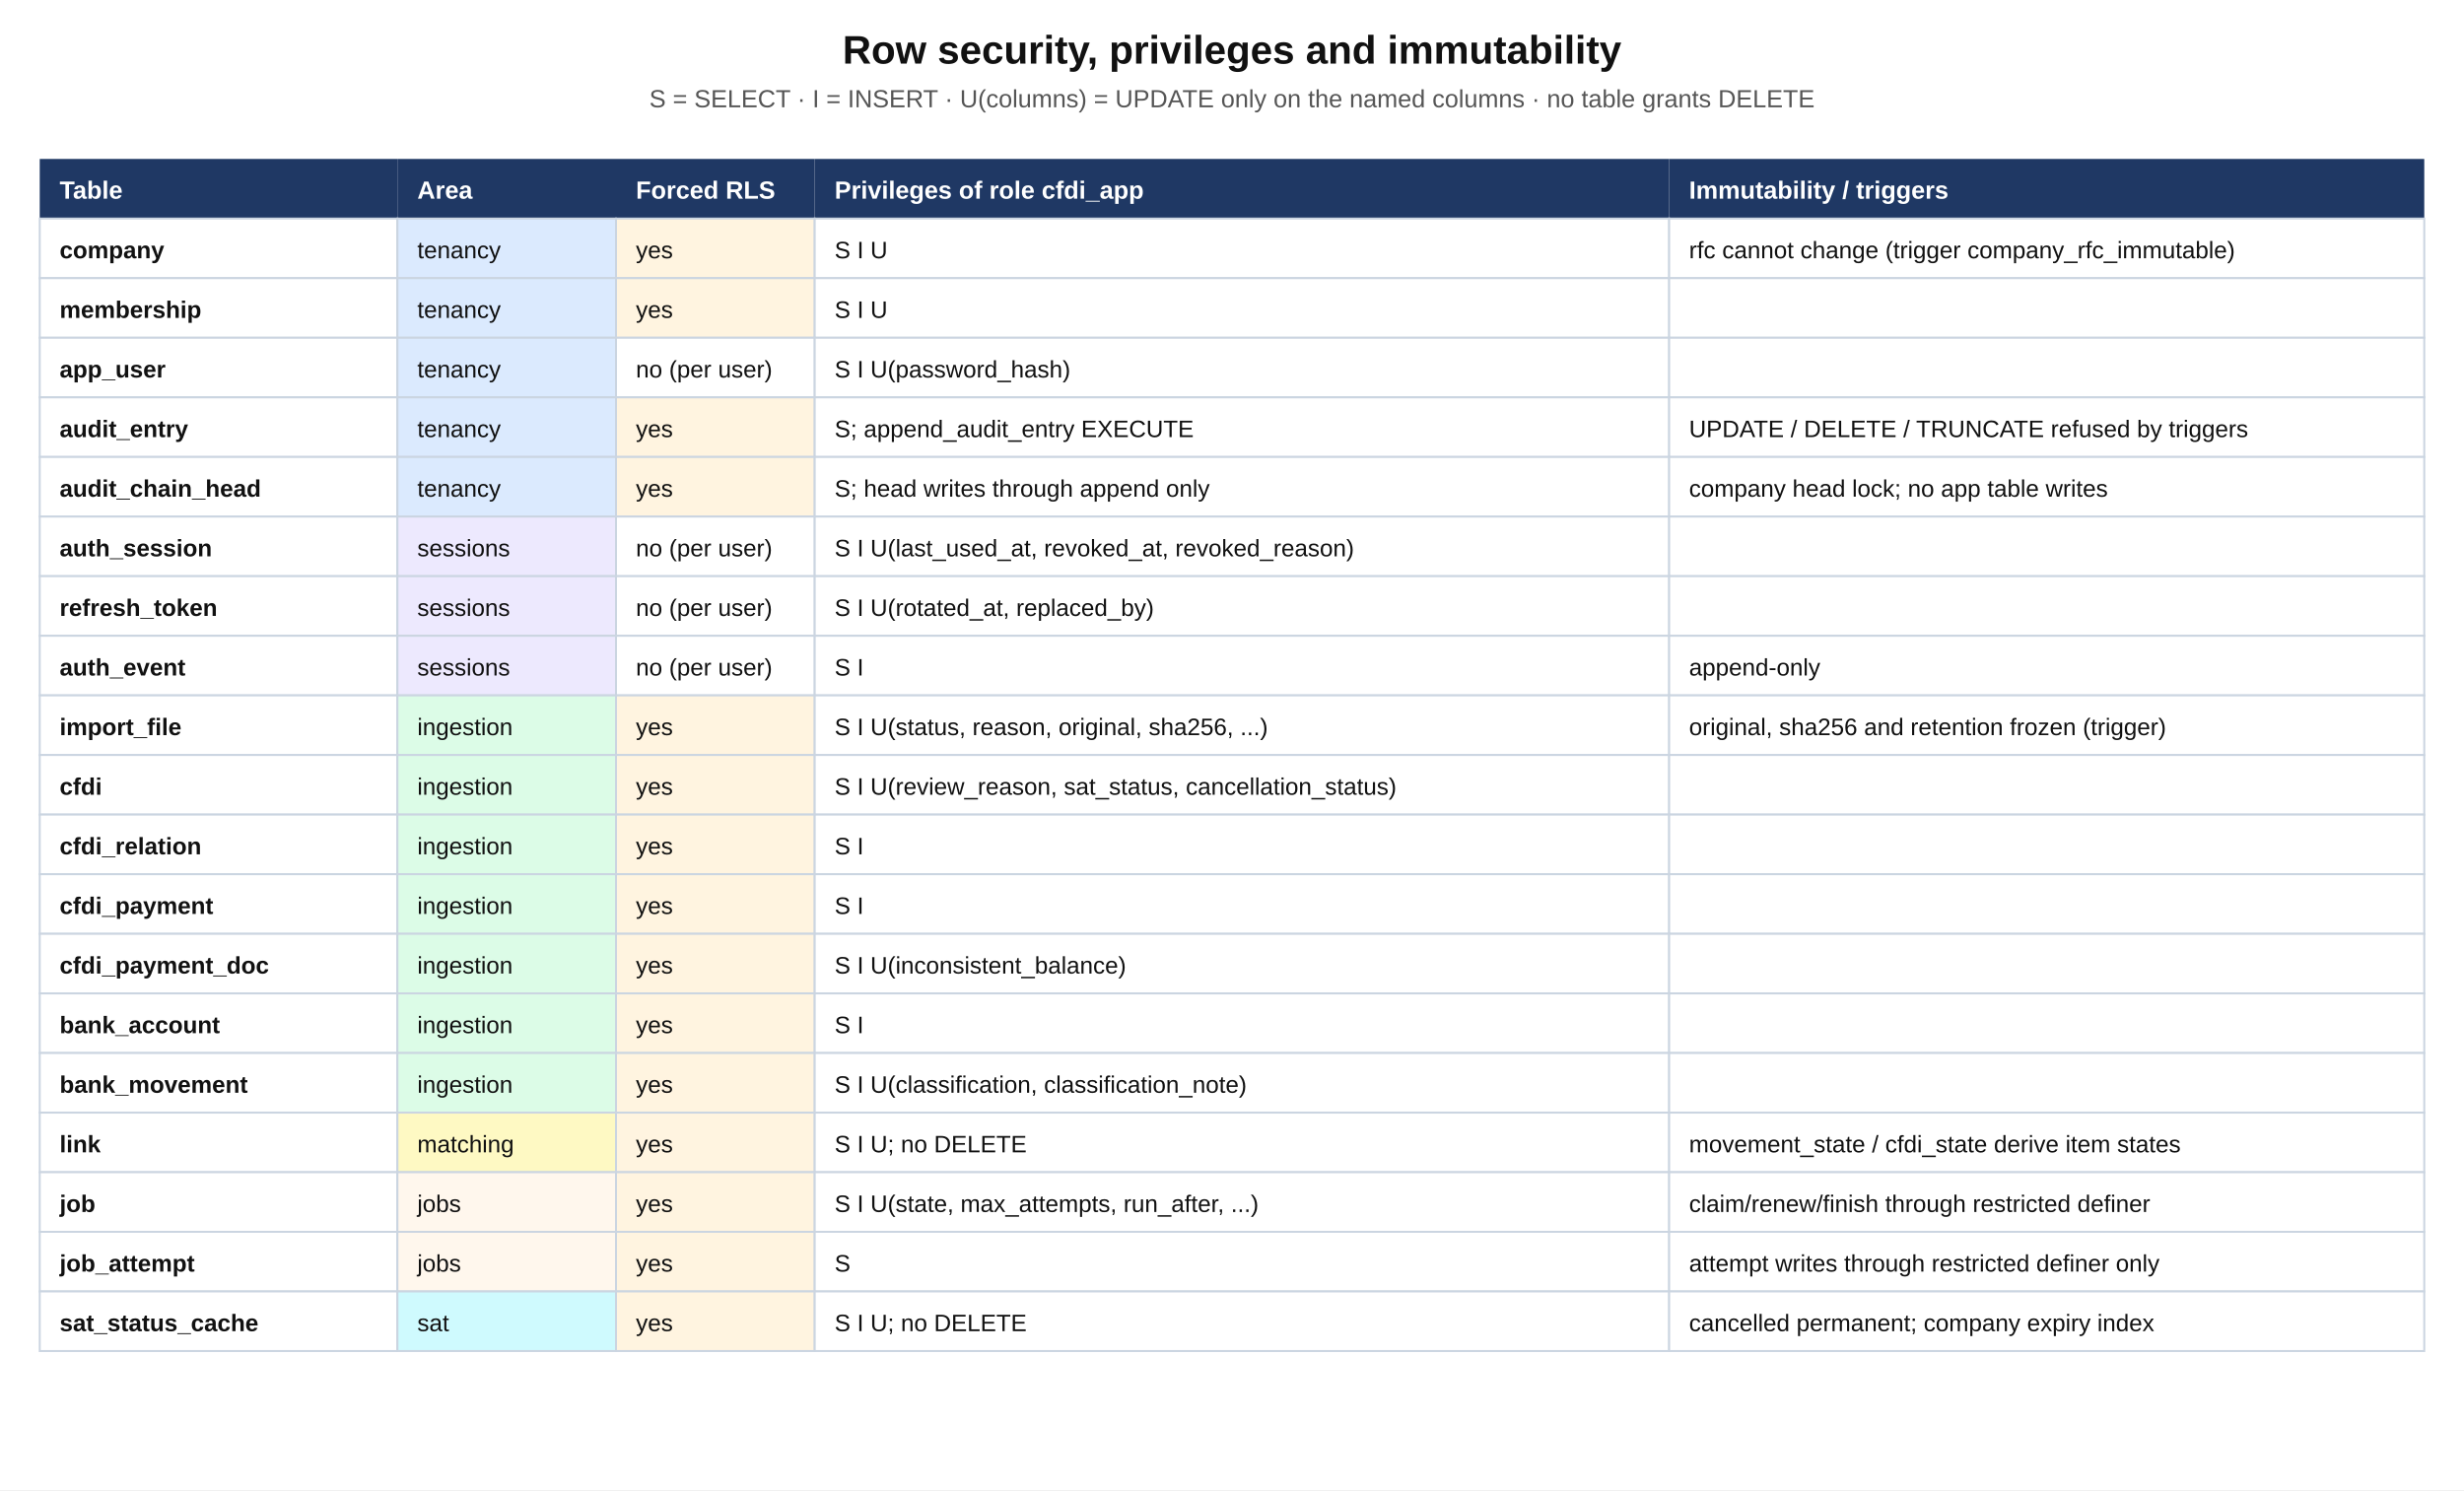
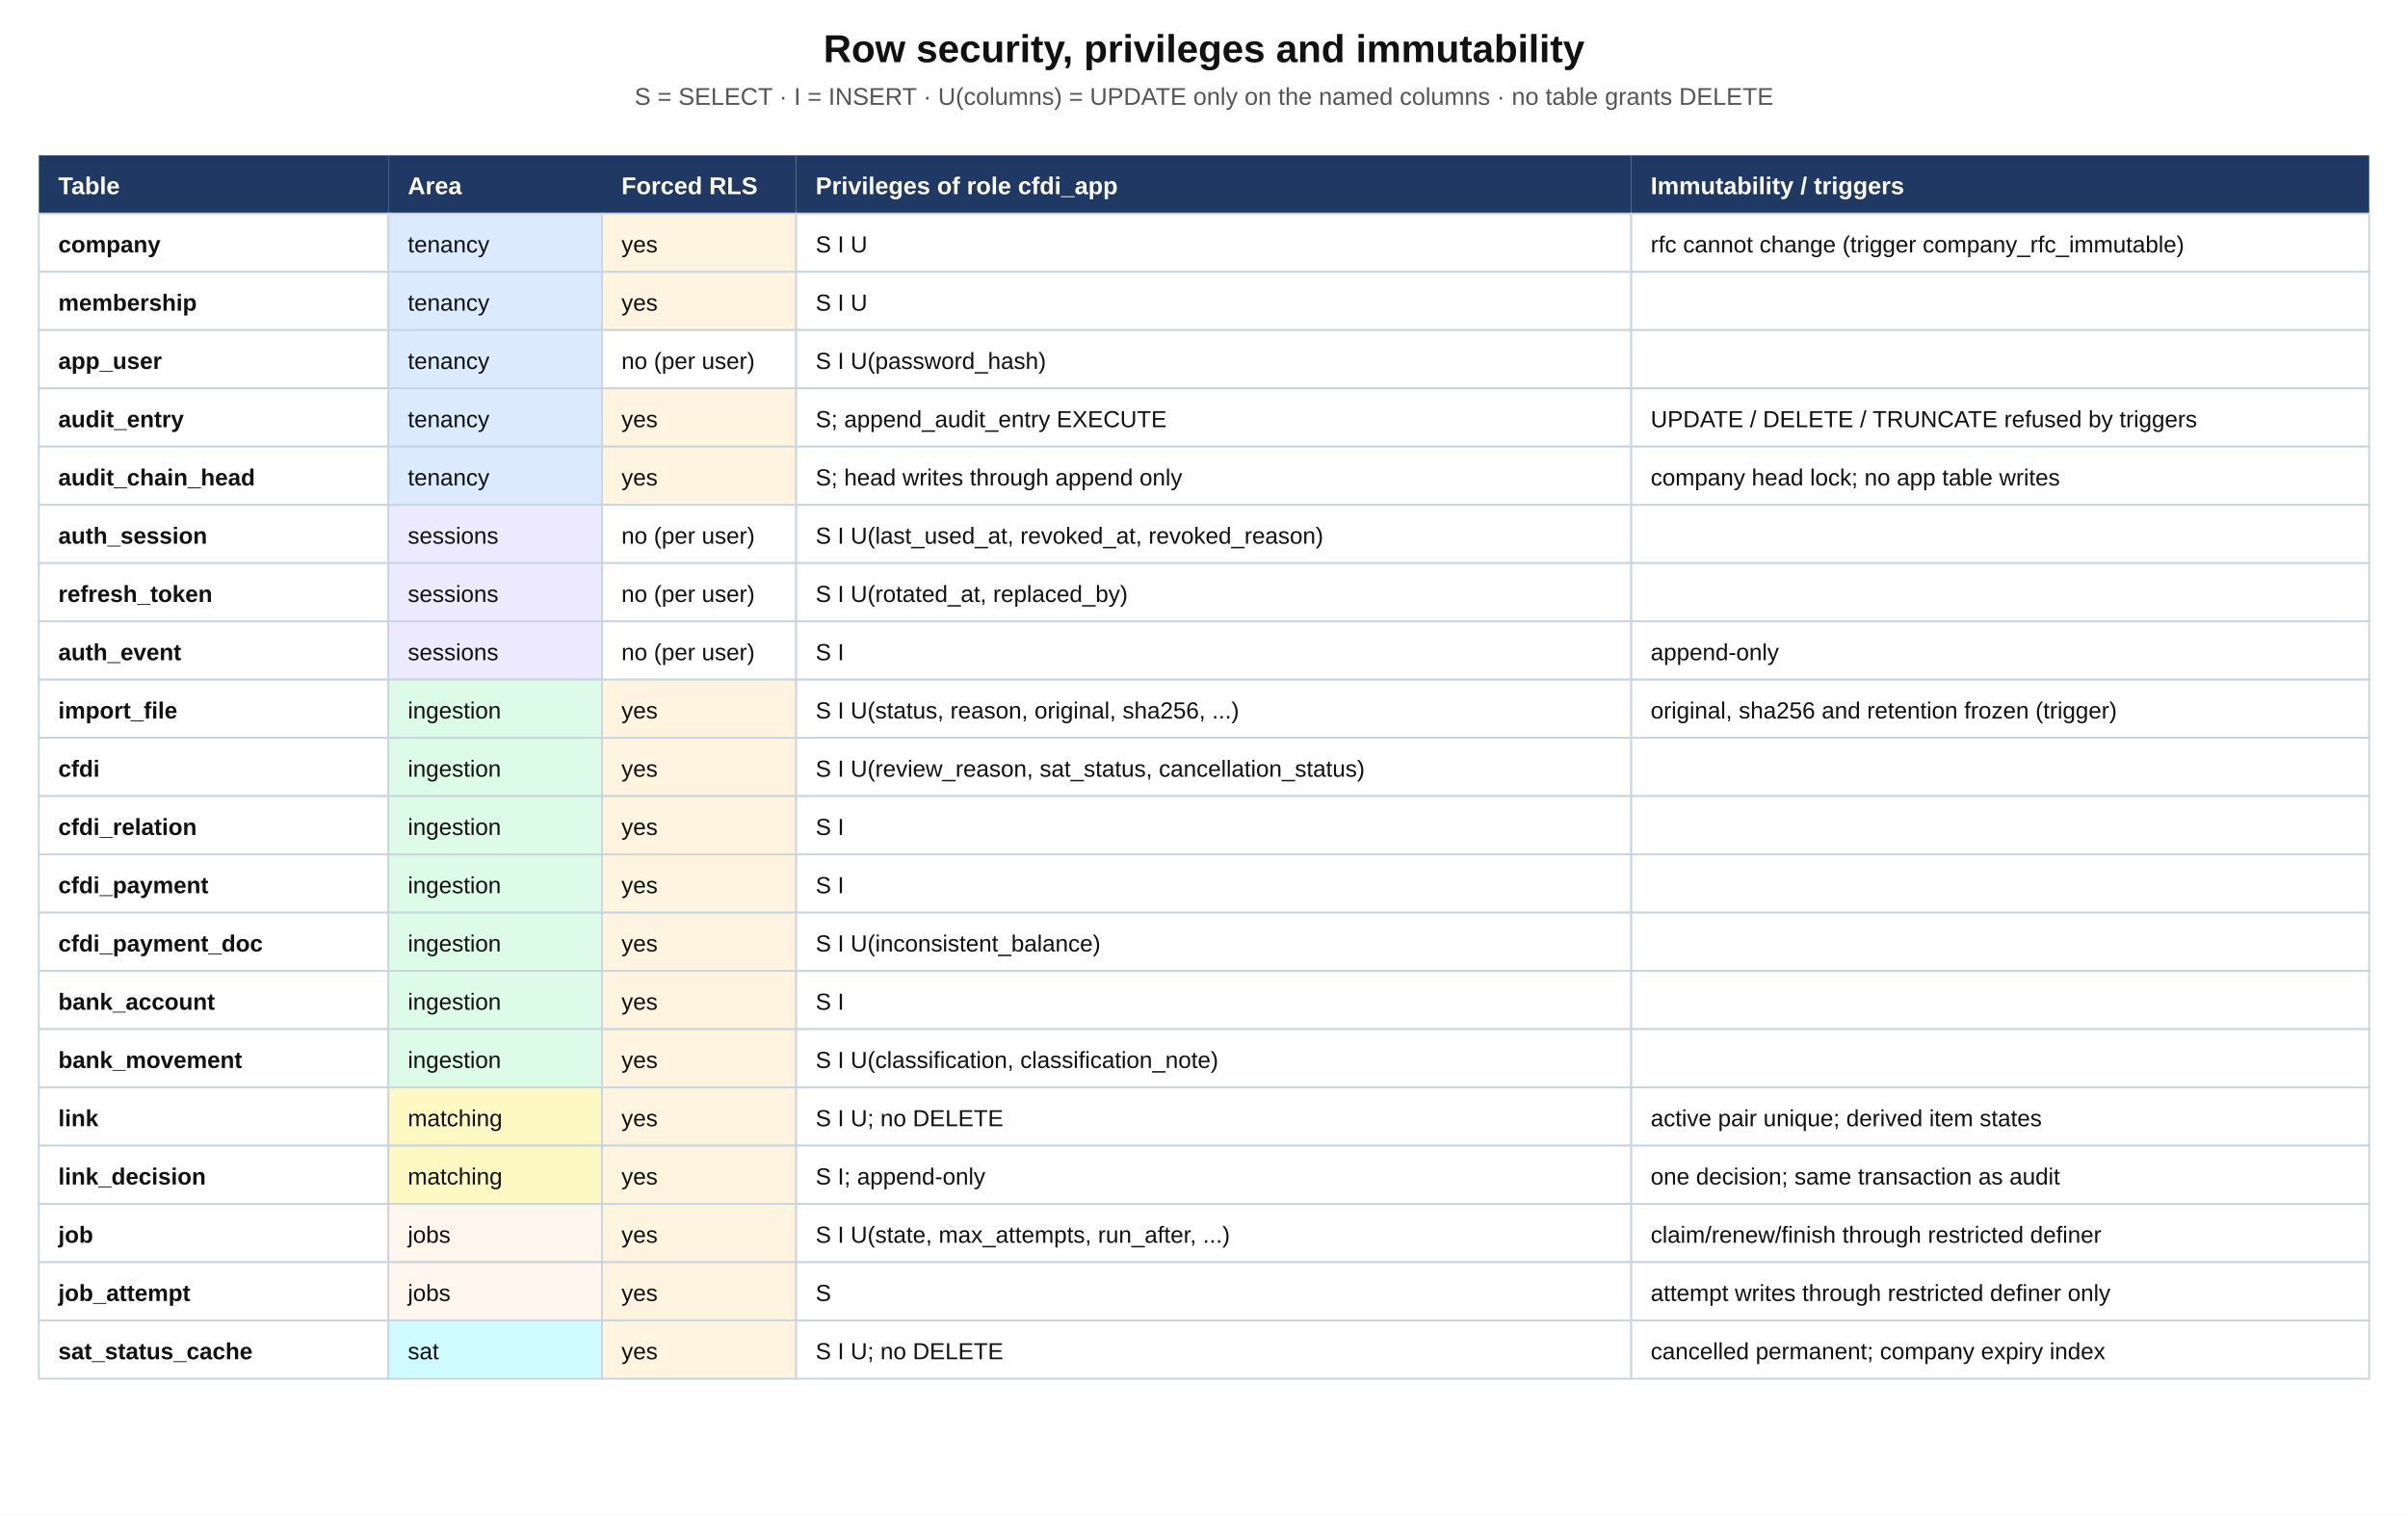
- <svg xmlns="http://www.w3.org/2000/svg" width="1240" height="750" viewBox="0 0 1240 750" font-family="Liberation Sans, Arial, sans-serif">
-   <rect width="1240" height="750" fill="#fff" />
+ <svg xmlns="http://www.w3.org/2000/svg" width="1240" height="780" viewBox="0 0 1240 780" font-family="Liberation Sans, Arial, sans-serif">
+   <rect width="1240" height="780" fill="#fff" />
  <text x="620.0" y="32" text-anchor="middle" font-size="20" font-weight="bold" fill="#111">Row security, privileges and immutability</text>
  <text x="620.0" y="54" text-anchor="middle" font-size="12.5" fill="#555">S = SELECT · I = INSERT · U(columns) = UPDATE only on the named columns · no table grants DELETE</text>
  <rect x="20" y="80" width="180" height="30" fill="#1f3864" />
  <text x="30" y="100" font-size="12.5" font-weight="bold" fill="#fff">Table</text>
  <rect x="200" y="80" width="110" height="30" fill="#1f3864" />
  <text x="210" y="100" font-size="12.5" font-weight="bold" fill="#fff">Area</text>
  <rect x="310" y="80" width="100" height="30" fill="#1f3864" />
  <text x="320" y="100" font-size="12.5" font-weight="bold" fill="#fff">Forced RLS</text>
  <rect x="410" y="80" width="430" height="30" fill="#1f3864" />
  <text x="420" y="100" font-size="12.5" font-weight="bold" fill="#fff">Privileges of role cfdi_app</text>
  <rect x="840" y="80" width="380" height="30" fill="#1f3864" />
  <text x="850" y="100" font-size="12.5" font-weight="bold" fill="#fff">Immutability / triggers</text>
  <rect x="20" y="110" width="180" height="30" fill="#fff" stroke="#cbd5e1" />
  <text x="30" y="130" font-size="12" font-weight="bold" fill="#111">company</text>
  <rect x="200" y="110" width="110" height="30" fill="#dbeafe" stroke="#cbd5e1" />
  <text x="210" y="130" font-size="12" fill="#111">tenancy</text>
  <rect x="310" y="110" width="100" height="30" fill="#fff4e0" stroke="#cbd5e1" />
  <text x="320" y="130" font-size="12" fill="#111">yes</text>
  <rect x="410" y="110" width="430" height="30" fill="#fff" stroke="#cbd5e1" />
  <text x="420" y="130" font-size="12" fill="#111">S I U</text>
  <rect x="840" y="110" width="380" height="30" fill="#fff" stroke="#cbd5e1" />
  <text x="850" y="130" font-size="12" fill="#111">rfc cannot change (trigger company_rfc_immutable)</text>
  <rect x="20" y="140" width="180" height="30" fill="#fff" stroke="#cbd5e1" />
  <text x="30" y="160" font-size="12" font-weight="bold" fill="#111">membership</text>
  <rect x="200" y="140" width="110" height="30" fill="#dbeafe" stroke="#cbd5e1" />
  <text x="210" y="160" font-size="12" fill="#111">tenancy</text>
  <rect x="310" y="140" width="100" height="30" fill="#fff4e0" stroke="#cbd5e1" />
  <text x="320" y="160" font-size="12" fill="#111">yes</text>
  <rect x="410" y="140" width="430" height="30" fill="#fff" stroke="#cbd5e1" />
  <text x="420" y="160" font-size="12" fill="#111">S I U</text>
  <rect x="840" y="140" width="380" height="30" fill="#fff" stroke="#cbd5e1" />
  <text x="850" y="160" font-size="12" fill="#111" />
  <rect x="20" y="170" width="180" height="30" fill="#fff" stroke="#cbd5e1" />
  <text x="30" y="190" font-size="12" font-weight="bold" fill="#111">app_user</text>
  <rect x="200" y="170" width="110" height="30" fill="#dbeafe" stroke="#cbd5e1" />
  <text x="210" y="190" font-size="12" fill="#111">tenancy</text>
  <rect x="310" y="170" width="100" height="30" fill="#fff" stroke="#cbd5e1" />
  <text x="320" y="190" font-size="12" fill="#111">no (per user)</text>
  <rect x="410" y="170" width="430" height="30" fill="#fff" stroke="#cbd5e1" />
  <text x="420" y="190" font-size="12" fill="#111">S I U(password_hash)</text>
  <rect x="840" y="170" width="380" height="30" fill="#fff" stroke="#cbd5e1" />
  <text x="850" y="190" font-size="12" fill="#111" />
  <rect x="20" y="200" width="180" height="30" fill="#fff" stroke="#cbd5e1" />
  <text x="30" y="220" font-size="12" font-weight="bold" fill="#111">audit_entry</text>
  <rect x="200" y="200" width="110" height="30" fill="#dbeafe" stroke="#cbd5e1" />
  <text x="210" y="220" font-size="12" fill="#111">tenancy</text>
  <rect x="310" y="200" width="100" height="30" fill="#fff4e0" stroke="#cbd5e1" />
  <text x="320" y="220" font-size="12" fill="#111">yes</text>
  <rect x="410" y="200" width="430" height="30" fill="#fff" stroke="#cbd5e1" />
  <text x="420" y="220" font-size="12" fill="#111">S; append_audit_entry EXECUTE</text>
  <rect x="840" y="200" width="380" height="30" fill="#fff" stroke="#cbd5e1" />
  <text x="850" y="220" font-size="12" fill="#111">UPDATE / DELETE / TRUNCATE refused by triggers</text>
  <rect x="20" y="230" width="180" height="30" fill="#fff" stroke="#cbd5e1" />
  <text x="30" y="250" font-size="12" font-weight="bold" fill="#111">audit_chain_head</text>
  <rect x="200" y="230" width="110" height="30" fill="#dbeafe" stroke="#cbd5e1" />
  <text x="210" y="250" font-size="12" fill="#111">tenancy</text>
  <rect x="310" y="230" width="100" height="30" fill="#fff4e0" stroke="#cbd5e1" />
  <text x="320" y="250" font-size="12" fill="#111">yes</text>
  <rect x="410" y="230" width="430" height="30" fill="#fff" stroke="#cbd5e1" />
  <text x="420" y="250" font-size="12" fill="#111">S; head writes through append only</text>
  <rect x="840" y="230" width="380" height="30" fill="#fff" stroke="#cbd5e1" />
  <text x="850" y="250" font-size="12" fill="#111">company head lock; no app table writes</text>
  <rect x="20" y="260" width="180" height="30" fill="#fff" stroke="#cbd5e1" />
  <text x="30" y="280" font-size="12" font-weight="bold" fill="#111">auth_session</text>
  <rect x="200" y="260" width="110" height="30" fill="#ede9fe" stroke="#cbd5e1" />
  <text x="210" y="280" font-size="12" fill="#111">sessions</text>
  <rect x="310" y="260" width="100" height="30" fill="#fff" stroke="#cbd5e1" />
  <text x="320" y="280" font-size="12" fill="#111">no (per user)</text>
  <rect x="410" y="260" width="430" height="30" fill="#fff" stroke="#cbd5e1" />
  <text x="420" y="280" font-size="12" fill="#111">S I U(last_used_at, revoked_at, revoked_reason)</text>
  <rect x="840" y="260" width="380" height="30" fill="#fff" stroke="#cbd5e1" />
  <text x="850" y="280" font-size="12" fill="#111" />
  <rect x="20" y="290" width="180" height="30" fill="#fff" stroke="#cbd5e1" />
  <text x="30" y="310" font-size="12" font-weight="bold" fill="#111">refresh_token</text>
  <rect x="200" y="290" width="110" height="30" fill="#ede9fe" stroke="#cbd5e1" />
  <text x="210" y="310" font-size="12" fill="#111">sessions</text>
  <rect x="310" y="290" width="100" height="30" fill="#fff" stroke="#cbd5e1" />
  <text x="320" y="310" font-size="12" fill="#111">no (per user)</text>
  <rect x="410" y="290" width="430" height="30" fill="#fff" stroke="#cbd5e1" />
  <text x="420" y="310" font-size="12" fill="#111">S I U(rotated_at, replaced_by)</text>
  <rect x="840" y="290" width="380" height="30" fill="#fff" stroke="#cbd5e1" />
  <text x="850" y="310" font-size="12" fill="#111" />
  <rect x="20" y="320" width="180" height="30" fill="#fff" stroke="#cbd5e1" />
  <text x="30" y="340" font-size="12" font-weight="bold" fill="#111">auth_event</text>
  <rect x="200" y="320" width="110" height="30" fill="#ede9fe" stroke="#cbd5e1" />
  <text x="210" y="340" font-size="12" fill="#111">sessions</text>
  <rect x="310" y="320" width="100" height="30" fill="#fff" stroke="#cbd5e1" />
  <text x="320" y="340" font-size="12" fill="#111">no (per user)</text>
  <rect x="410" y="320" width="430" height="30" fill="#fff" stroke="#cbd5e1" />
  <text x="420" y="340" font-size="12" fill="#111">S I</text>
  <rect x="840" y="320" width="380" height="30" fill="#fff" stroke="#cbd5e1" />
  <text x="850" y="340" font-size="12" fill="#111">append-only</text>
  <rect x="20" y="350" width="180" height="30" fill="#fff" stroke="#cbd5e1" />
  <text x="30" y="370" font-size="12" font-weight="bold" fill="#111">import_file</text>
  <rect x="200" y="350" width="110" height="30" fill="#dcfce7" stroke="#cbd5e1" />
  <text x="210" y="370" font-size="12" fill="#111">ingestion</text>
  <rect x="310" y="350" width="100" height="30" fill="#fff4e0" stroke="#cbd5e1" />
  <text x="320" y="370" font-size="12" fill="#111">yes</text>
  <rect x="410" y="350" width="430" height="30" fill="#fff" stroke="#cbd5e1" />
  <text x="420" y="370" font-size="12" fill="#111">S I U(status, reason, original, sha256, ...)</text>
  <rect x="840" y="350" width="380" height="30" fill="#fff" stroke="#cbd5e1" />
  <text x="850" y="370" font-size="12" fill="#111">original, sha256 and retention frozen (trigger)</text>
  <rect x="20" y="380" width="180" height="30" fill="#fff" stroke="#cbd5e1" />
  <text x="30" y="400" font-size="12" font-weight="bold" fill="#111">cfdi</text>
  <rect x="200" y="380" width="110" height="30" fill="#dcfce7" stroke="#cbd5e1" />
  <text x="210" y="400" font-size="12" fill="#111">ingestion</text>
  <rect x="310" y="380" width="100" height="30" fill="#fff4e0" stroke="#cbd5e1" />
  <text x="320" y="400" font-size="12" fill="#111">yes</text>
  <rect x="410" y="380" width="430" height="30" fill="#fff" stroke="#cbd5e1" />
  <text x="420" y="400" font-size="12" fill="#111">S I U(review_reason, sat_status, cancellation_status)</text>
  <rect x="840" y="380" width="380" height="30" fill="#fff" stroke="#cbd5e1" />
  <text x="850" y="400" font-size="12" fill="#111" />
  <rect x="20" y="410" width="180" height="30" fill="#fff" stroke="#cbd5e1" />
  <text x="30" y="430" font-size="12" font-weight="bold" fill="#111">cfdi_relation</text>
  <rect x="200" y="410" width="110" height="30" fill="#dcfce7" stroke="#cbd5e1" />
  <text x="210" y="430" font-size="12" fill="#111">ingestion</text>
  <rect x="310" y="410" width="100" height="30" fill="#fff4e0" stroke="#cbd5e1" />
  <text x="320" y="430" font-size="12" fill="#111">yes</text>
  <rect x="410" y="410" width="430" height="30" fill="#fff" stroke="#cbd5e1" />
  <text x="420" y="430" font-size="12" fill="#111">S I</text>
  <rect x="840" y="410" width="380" height="30" fill="#fff" stroke="#cbd5e1" />
  <text x="850" y="430" font-size="12" fill="#111" />
  <rect x="20" y="440" width="180" height="30" fill="#fff" stroke="#cbd5e1" />
  <text x="30" y="460" font-size="12" font-weight="bold" fill="#111">cfdi_payment</text>
  <rect x="200" y="440" width="110" height="30" fill="#dcfce7" stroke="#cbd5e1" />
  <text x="210" y="460" font-size="12" fill="#111">ingestion</text>
  <rect x="310" y="440" width="100" height="30" fill="#fff4e0" stroke="#cbd5e1" />
  <text x="320" y="460" font-size="12" fill="#111">yes</text>
  <rect x="410" y="440" width="430" height="30" fill="#fff" stroke="#cbd5e1" />
  <text x="420" y="460" font-size="12" fill="#111">S I</text>
  <rect x="840" y="440" width="380" height="30" fill="#fff" stroke="#cbd5e1" />
  <text x="850" y="460" font-size="12" fill="#111" />
  <rect x="20" y="470" width="180" height="30" fill="#fff" stroke="#cbd5e1" />
  <text x="30" y="490" font-size="12" font-weight="bold" fill="#111">cfdi_payment_doc</text>
  <rect x="200" y="470" width="110" height="30" fill="#dcfce7" stroke="#cbd5e1" />
  <text x="210" y="490" font-size="12" fill="#111">ingestion</text>
  <rect x="310" y="470" width="100" height="30" fill="#fff4e0" stroke="#cbd5e1" />
  <text x="320" y="490" font-size="12" fill="#111">yes</text>
  <rect x="410" y="470" width="430" height="30" fill="#fff" stroke="#cbd5e1" />
  <text x="420" y="490" font-size="12" fill="#111">S I U(inconsistent_balance)</text>
  <rect x="840" y="470" width="380" height="30" fill="#fff" stroke="#cbd5e1" />
  <text x="850" y="490" font-size="12" fill="#111" />
  <rect x="20" y="500" width="180" height="30" fill="#fff" stroke="#cbd5e1" />
  <text x="30" y="520" font-size="12" font-weight="bold" fill="#111">bank_account</text>
  <rect x="200" y="500" width="110" height="30" fill="#dcfce7" stroke="#cbd5e1" />
  <text x="210" y="520" font-size="12" fill="#111">ingestion</text>
  <rect x="310" y="500" width="100" height="30" fill="#fff4e0" stroke="#cbd5e1" />
  <text x="320" y="520" font-size="12" fill="#111">yes</text>
  <rect x="410" y="500" width="430" height="30" fill="#fff" stroke="#cbd5e1" />
  <text x="420" y="520" font-size="12" fill="#111">S I</text>
  <rect x="840" y="500" width="380" height="30" fill="#fff" stroke="#cbd5e1" />
  <text x="850" y="520" font-size="12" fill="#111" />
  <rect x="20" y="530" width="180" height="30" fill="#fff" stroke="#cbd5e1" />
  <text x="30" y="550" font-size="12" font-weight="bold" fill="#111">bank_movement</text>
  <rect x="200" y="530" width="110" height="30" fill="#dcfce7" stroke="#cbd5e1" />
  <text x="210" y="550" font-size="12" fill="#111">ingestion</text>
  <rect x="310" y="530" width="100" height="30" fill="#fff4e0" stroke="#cbd5e1" />
  <text x="320" y="550" font-size="12" fill="#111">yes</text>
  <rect x="410" y="530" width="430" height="30" fill="#fff" stroke="#cbd5e1" />
  <text x="420" y="550" font-size="12" fill="#111">S I U(classification, classification_note)</text>
  <rect x="840" y="530" width="380" height="30" fill="#fff" stroke="#cbd5e1" />
  <text x="850" y="550" font-size="12" fill="#111" />
  <rect x="20" y="560" width="180" height="30" fill="#fff" stroke="#cbd5e1" />
  <text x="30" y="580" font-size="12" font-weight="bold" fill="#111">link</text>
  <rect x="200" y="560" width="110" height="30" fill="#fef9c3" stroke="#cbd5e1" />
  <text x="210" y="580" font-size="12" fill="#111">matching</text>
  <rect x="310" y="560" width="100" height="30" fill="#fff4e0" stroke="#cbd5e1" />
  <text x="320" y="580" font-size="12" fill="#111">yes</text>
  <rect x="410" y="560" width="430" height="30" fill="#fff" stroke="#cbd5e1" />
  <text x="420" y="580" font-size="12" fill="#111">S I U; no DELETE</text>
  <rect x="840" y="560" width="380" height="30" fill="#fff" stroke="#cbd5e1" />
-   <text x="850" y="580" font-size="12" fill="#111">movement_state / cfdi_state derive item states</text>
+   <text x="850" y="580" font-size="12" fill="#111">active pair unique; derived item states</text>
  <rect x="20" y="590" width="180" height="30" fill="#fff" stroke="#cbd5e1" />
-   <text x="30" y="610" font-size="12" font-weight="bold" fill="#111">job</text>
-   <rect x="200" y="590" width="110" height="30" fill="#fff7ed" stroke="#cbd5e1" />
-   <text x="210" y="610" font-size="12" fill="#111">jobs</text>
+   <text x="30" y="610" font-size="12" font-weight="bold" fill="#111">link_decision</text>
+   <rect x="200" y="590" width="110" height="30" fill="#fef9c3" stroke="#cbd5e1" />
+   <text x="210" y="610" font-size="12" fill="#111">matching</text>
  <rect x="310" y="590" width="100" height="30" fill="#fff4e0" stroke="#cbd5e1" />
  <text x="320" y="610" font-size="12" fill="#111">yes</text>
  <rect x="410" y="590" width="430" height="30" fill="#fff" stroke="#cbd5e1" />
-   <text x="420" y="610" font-size="12" fill="#111">S I U(state, max_attempts, run_after, ...)</text>
+   <text x="420" y="610" font-size="12" fill="#111">S I; append-only</text>
  <rect x="840" y="590" width="380" height="30" fill="#fff" stroke="#cbd5e1" />
-   <text x="850" y="610" font-size="12" fill="#111">claim/renew/finish through restricted definer</text>
+   <text x="850" y="610" font-size="12" fill="#111">one decision; same transaction as audit</text>
  <rect x="20" y="620" width="180" height="30" fill="#fff" stroke="#cbd5e1" />
-   <text x="30" y="640" font-size="12" font-weight="bold" fill="#111">job_attempt</text>
+   <text x="30" y="640" font-size="12" font-weight="bold" fill="#111">job</text>
  <rect x="200" y="620" width="110" height="30" fill="#fff7ed" stroke="#cbd5e1" />
  <text x="210" y="640" font-size="12" fill="#111">jobs</text>
  <rect x="310" y="620" width="100" height="30" fill="#fff4e0" stroke="#cbd5e1" />
  <text x="320" y="640" font-size="12" fill="#111">yes</text>
  <rect x="410" y="620" width="430" height="30" fill="#fff" stroke="#cbd5e1" />
-   <text x="420" y="640" font-size="12" fill="#111">S</text>
+   <text x="420" y="640" font-size="12" fill="#111">S I U(state, max_attempts, run_after, ...)</text>
  <rect x="840" y="620" width="380" height="30" fill="#fff" stroke="#cbd5e1" />
-   <text x="850" y="640" font-size="12" fill="#111">attempt writes through restricted definer only</text>
+   <text x="850" y="640" font-size="12" fill="#111">claim/renew/finish through restricted definer</text>
  <rect x="20" y="650" width="180" height="30" fill="#fff" stroke="#cbd5e1" />
-   <text x="30" y="670" font-size="12" font-weight="bold" fill="#111">sat_status_cache</text>
-   <rect x="200" y="650" width="110" height="30" fill="#cffafe" stroke="#cbd5e1" />
-   <text x="210" y="670" font-size="12" fill="#111">sat</text>
+   <text x="30" y="670" font-size="12" font-weight="bold" fill="#111">job_attempt</text>
+   <rect x="200" y="650" width="110" height="30" fill="#fff7ed" stroke="#cbd5e1" />
+   <text x="210" y="670" font-size="12" fill="#111">jobs</text>
  <rect x="310" y="650" width="100" height="30" fill="#fff4e0" stroke="#cbd5e1" />
  <text x="320" y="670" font-size="12" fill="#111">yes</text>
  <rect x="410" y="650" width="430" height="30" fill="#fff" stroke="#cbd5e1" />
-   <text x="420" y="670" font-size="12" fill="#111">S I U; no DELETE</text>
+   <text x="420" y="670" font-size="12" fill="#111">S</text>
  <rect x="840" y="650" width="380" height="30" fill="#fff" stroke="#cbd5e1" />
-   <text x="850" y="670" font-size="12" fill="#111">cancelled permanent; company expiry index</text>
+   <text x="850" y="670" font-size="12" fill="#111">attempt writes through restricted definer only</text>
+   <rect x="20" y="680" width="180" height="30" fill="#fff" stroke="#cbd5e1" />
+   <text x="30" y="700" font-size="12" font-weight="bold" fill="#111">sat_status_cache</text>
+   <rect x="200" y="680" width="110" height="30" fill="#cffafe" stroke="#cbd5e1" />
+   <text x="210" y="700" font-size="12" fill="#111">sat</text>
+   <rect x="310" y="680" width="100" height="30" fill="#fff4e0" stroke="#cbd5e1" />
+   <text x="320" y="700" font-size="12" fill="#111">yes</text>
+   <rect x="410" y="680" width="430" height="30" fill="#fff" stroke="#cbd5e1" />
+   <text x="420" y="700" font-size="12" fill="#111">S I U; no DELETE</text>
+   <rect x="840" y="680" width="380" height="30" fill="#fff" stroke="#cbd5e1" />
+   <text x="850" y="700" font-size="12" fill="#111">cancelled permanent; company expiry index</text>
</svg>
